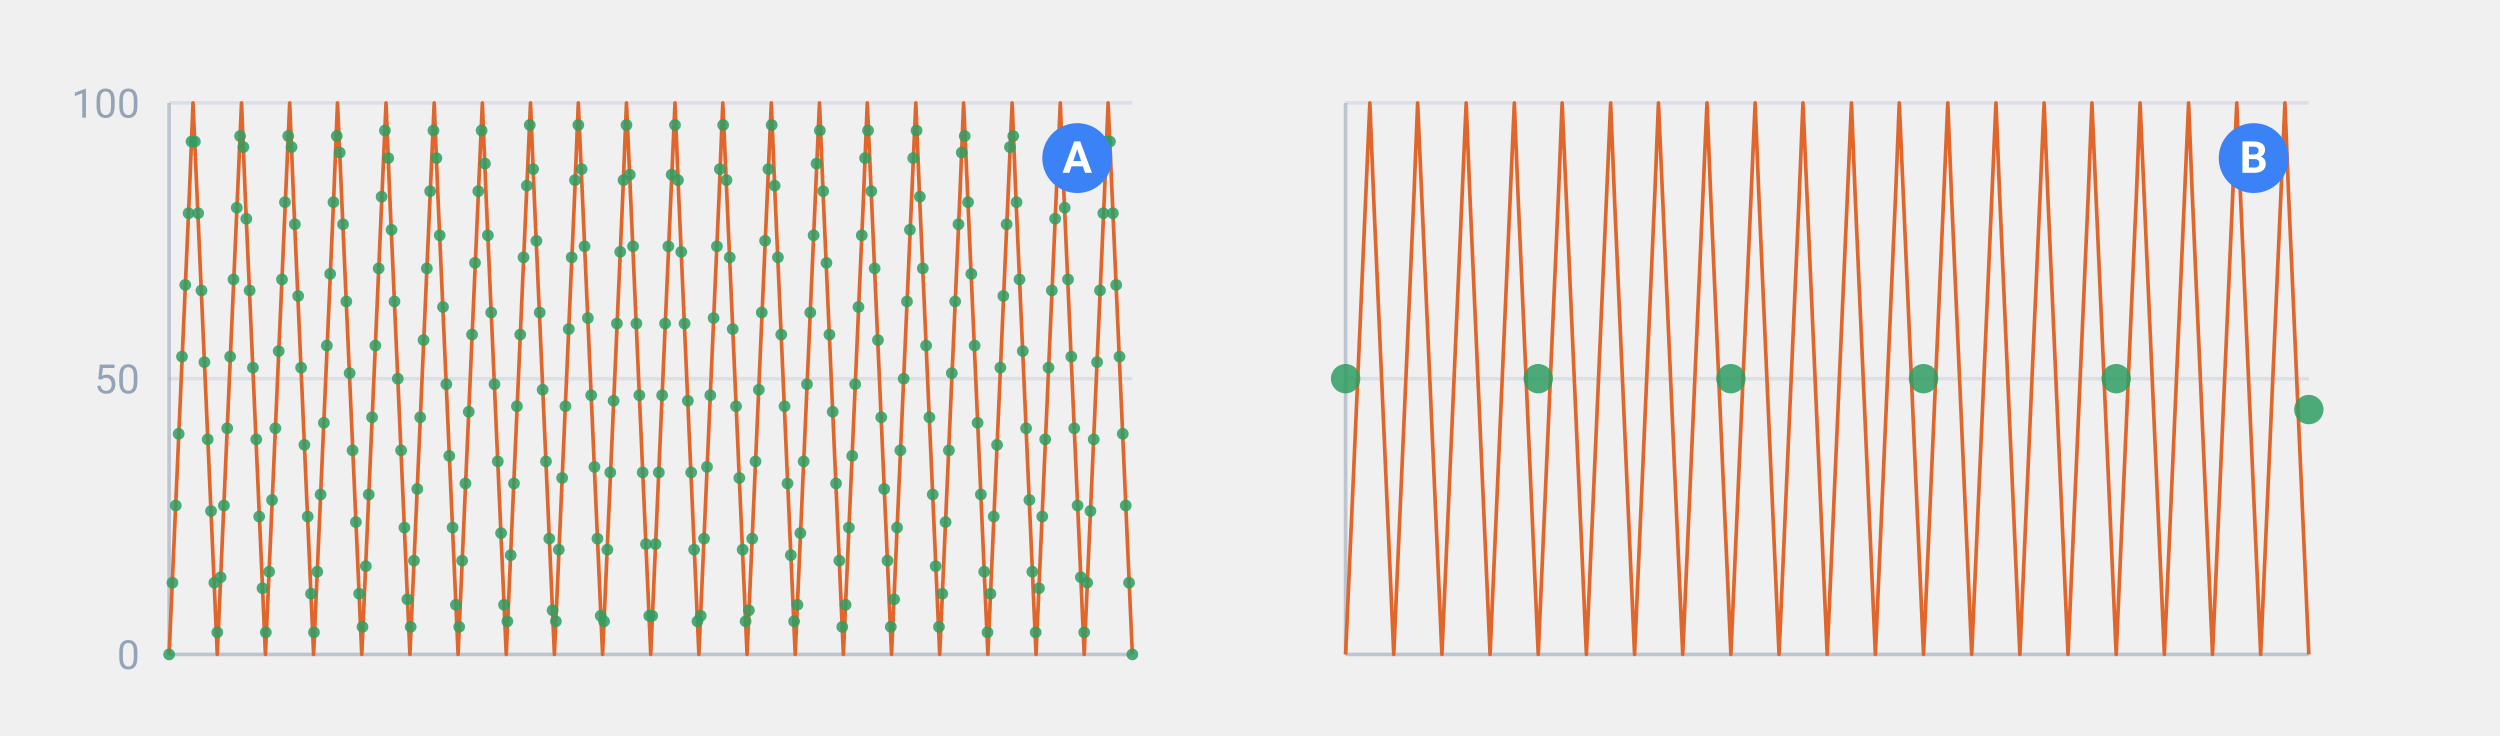
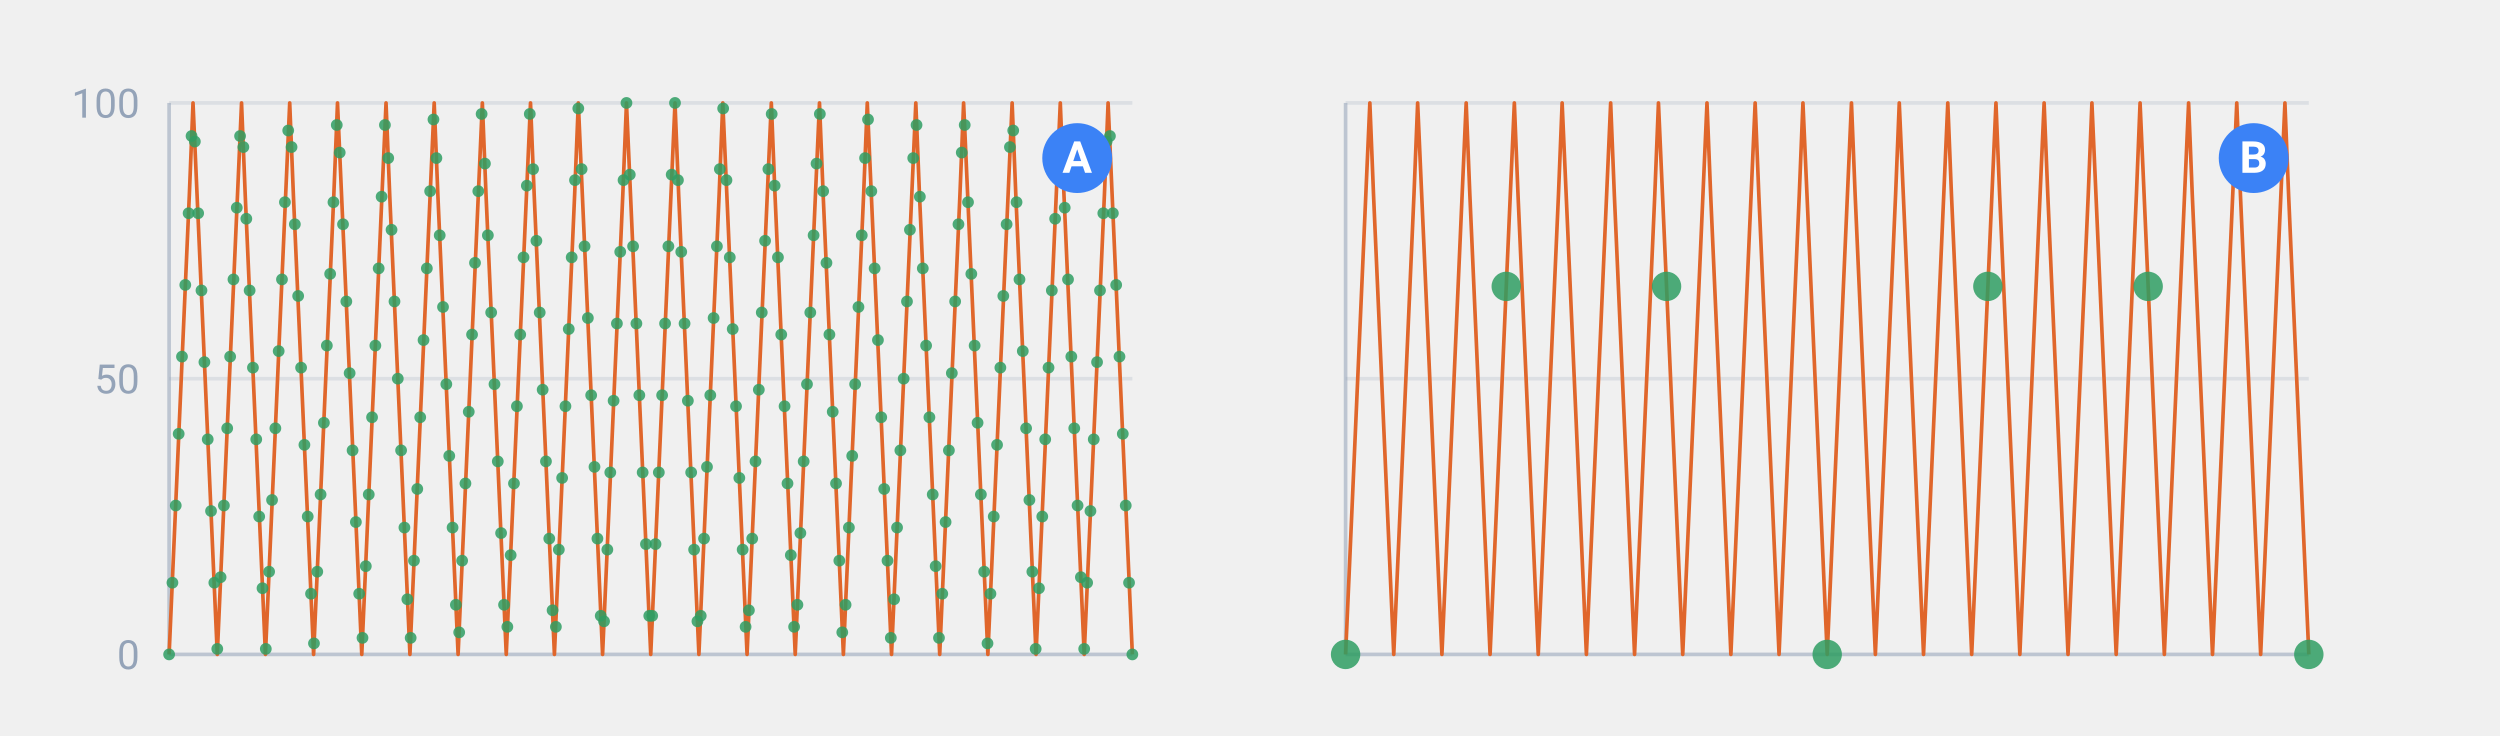
<svg xmlns="http://www.w3.org/2000/svg" viewBox="0 0 680 200" width="680" height="200" font-family="system-ui, -apple-system, Segoe UI, Roboto, sans-serif">
  <line x1="46" y1="178.0" x2="308" y2="178.0" stroke="#94a3b8" stroke-width="1" opacity="0.55" />
  <text x="38.0" y="182.0" text-anchor="end" font-size="11" font-weight="400" fill="#94a3b8">0</text>
  <line x1="46" y1="103.0" x2="308" y2="103.0" stroke="#94a3b8" stroke-width="1" opacity="0.22" />
  <text x="38.0" y="107.0" text-anchor="end" font-size="11" font-weight="400" fill="#94a3b8">50</text>
  <line x1="46" y1="28.0" x2="308" y2="28.0" stroke="#94a3b8" stroke-width="1" opacity="0.22" />
  <text x="38.0" y="32.0" text-anchor="end" font-size="11" font-weight="400" fill="#94a3b8">100</text>
  <line x1="46" y1="28" x2="46" y2="178" stroke="#94a3b8" stroke-width="1" opacity="0.55" />
  <polyline points="46.0,178.0 47.1,153.0 48.2,128.0 49.3,103.0 50.4,78.0 51.5,53.0 52.5,28.0 53.6,53.0 54.7,78.0 55.8,103.0 56.9,128.0 58.0,153.0 59.1,178.0 60.2,153.0 61.3,128.0 62.4,103.0 63.5,78.0 64.6,53.0 65.7,28.0 66.7,53.0 67.8,78.0 68.9,103.0 70.0,128.0 71.1,153.0 72.2,178.0 73.3,153.0 74.4,128.0 75.5,103.0 76.6,78.0 77.7,53.0 78.8,28.0 79.8,53.0 80.9,78.0 82.0,103.0 83.1,128.0 84.2,153.0 85.3,178.0 86.4,153.0 87.5,128.0 88.6,103.0 89.7,78.0 90.8,53.0 91.8,28.0 92.9,53.0 94.0,78.0 95.1,103.0 96.2,128.0 97.3,153.0 98.4,178.0 99.5,153.0 100.6,128.0 101.7,103.0 102.8,78.0 103.9,53.0 105.0,28.0 106.0,53.0 107.1,78.0 108.2,103.0 109.3,128.0 110.4,153.0 111.5,178.0 112.6,153.0 113.7,128.0 114.8,103.0 115.9,78.0 117.0,53.0 118.1,28.0 119.1,53.0 120.2,78.0 121.3,103.0 122.4,128.0 123.5,153.0 124.6,178.0 125.7,153.0 126.8,128.0 127.9,103.0 129.0,78.0 130.1,53.0 131.2,28.0 132.2,53.0 133.3,78.0 134.4,103.0 135.5,128.0 136.6,153.0 137.7,178.0 138.8,153.0 139.9,128.0 141.0,103.0 142.1,78.0 143.2,53.0 144.3,28.0 145.3,53.0 146.4,78.0 147.5,103.0 148.6,128.0 149.7,153.0 150.8,178.0 151.9,153.0 153.0,128.0 154.1,103.0 155.2,78.0 156.3,53.0 157.3,28.0 158.4,53.0 159.5,78.0 160.6,103.0 161.7,128.0 162.8,153.0 163.9,178.0 165.0,153.0 166.1,128.0 167.2,103.0 168.3,78.0 169.4,53.0 170.4,28.0 171.5,53.0 172.6,78.0 173.7,103.0 174.8,128.0 175.9,153.0 177.0,178.0 178.1,153.0 179.2,128.0 180.3,103.0 181.4,78.0 182.5,53.0 183.6,28.0 184.6,53.0 185.7,78.0 186.8,103.0 187.9,128.0 189.0,153.0 190.1,178.0 191.2,153.0 192.3,128.0 193.4,103.0 194.5,78.0 195.6,53.0 196.6,28.0 197.7,53.0 198.8,78.0 199.9,103.0 201.0,128.0 202.1,153.0 203.2,178.0 204.3,153.0 205.4,128.0 206.5,103.0 207.6,78.0 208.7,53.0 209.8,28.0 210.8,53.0 211.9,78.0 213.0,103.0 214.1,128.0 215.2,153.0 216.3,178.0 217.4,153.0 218.5,128.0 219.6,103.0 220.7,78.0 221.8,53.0 222.9,28.0 223.9,53.0 225.0,78.0 226.1,103.0 227.2,128.0 228.3,153.0 229.4,178.0 230.5,153.0 231.6,128.0 232.7,103.0 233.8,78.0 234.9,53.0 235.9,28.0 237.0,53.0 238.1,78.0 239.2,103.0 240.3,128.0 241.4,153.0 242.5,178.0 243.6,153.0 244.7,128.0 245.8,103.0 246.9,78.0 248.0,53.0 249.1,28.0 250.1,53.0 251.2,78.0 252.3,103.0 253.4,128.0 254.5,153.0 255.6,178.0 256.7,153.0 257.8,128.0 258.9,103.0 260.0,78.0 261.1,53.0 262.1,28.0 263.2,53.0 264.3,78.0 265.4,103.0 266.5,128.0 267.6,153.0 268.7,178.0 269.8,153.0 270.9,128.0 272.0,103.0 273.1,78.0 274.2,53.0 275.3,28.0 276.3,53.0 277.4,78.0 278.5,103.0 279.6,128.0 280.7,153.0 281.8,178.0 282.9,153.0 284.0,128.0 285.1,103.0 286.2,78.0 287.3,53.0 288.4,28.0 289.4,53.0 290.5,78.0 291.6,103.0 292.7,128.0 293.8,153.0 294.9,178.0 296.0,153.0 297.1,128.0 298.2,103.0 299.3,78.0 300.4,53.0 301.4,28.0 302.5,53.0 303.6,78.0 304.7,103.0 305.8,128.0 306.9,153.0 308.0,178.0" fill="none" stroke="#e0662b" stroke-width="1" stroke-linejoin="round" />
  <circle cx="46.0" cy="178.0" r="1.6" fill="#2f9e63" opacity="0.85" />
  <circle cx="46.9" cy="158.5" r="1.6" fill="#2f9e63" opacity="0.85" />
  <circle cx="47.8" cy="137.5" r="1.6" fill="#2f9e63" opacity="0.85" />
  <circle cx="48.6" cy="118.0" r="1.6" fill="#2f9e63" opacity="0.85" />
  <circle cx="49.5" cy="97.0" r="1.6" fill="#2f9e63" opacity="0.85" />
  <circle cx="50.4" cy="77.5" r="1.6" fill="#2f9e63" opacity="0.85" />
  <circle cx="51.3" cy="58.0" r="1.6" fill="#2f9e63" opacity="0.85" />
-   <circle cx="52.1" cy="38.5" r="1.6" fill="#2f9e63" opacity="0.85" />
+   <circle cx="52.1" cy="37.0" r="1.6" fill="#2f9e63" opacity="0.85" />
  <circle cx="53.0" cy="38.5" r="1.6" fill="#2f9e63" opacity="0.85" />
  <circle cx="53.9" cy="58.0" r="1.6" fill="#2f9e63" opacity="0.85" />
  <circle cx="54.8" cy="79.0" r="1.6" fill="#2f9e63" opacity="0.85" />
  <circle cx="55.6" cy="98.5" r="1.6" fill="#2f9e63" opacity="0.85" />
  <circle cx="56.5" cy="119.5" r="1.6" fill="#2f9e63" opacity="0.85" />
  <circle cx="57.4" cy="139.0" r="1.6" fill="#2f9e63" opacity="0.85" />
  <circle cx="58.3" cy="158.5" r="1.6" fill="#2f9e63" opacity="0.85" />
-   <circle cx="59.1" cy="172.0" r="1.6" fill="#2f9e63" opacity="0.85" />
+   <circle cx="59.1" cy="176.5" r="1.6" fill="#2f9e63" opacity="0.85" />
  <circle cx="60.0" cy="157.0" r="1.6" fill="#2f9e63" opacity="0.85" />
  <circle cx="60.9" cy="137.5" r="1.6" fill="#2f9e63" opacity="0.85" />
  <circle cx="61.8" cy="116.5" r="1.6" fill="#2f9e63" opacity="0.85" />
  <circle cx="62.6" cy="97.0" r="1.6" fill="#2f9e63" opacity="0.85" />
  <circle cx="63.5" cy="76.0" r="1.6" fill="#2f9e63" opacity="0.85" />
  <circle cx="64.4" cy="56.5" r="1.6" fill="#2f9e63" opacity="0.85" />
  <circle cx="65.3" cy="37.0" r="1.6" fill="#2f9e63" opacity="0.85" />
  <circle cx="66.2" cy="40.0" r="1.6" fill="#2f9e63" opacity="0.85" />
  <circle cx="67.0" cy="59.5" r="1.6" fill="#2f9e63" opacity="0.85" />
  <circle cx="67.9" cy="79.0" r="1.6" fill="#2f9e63" opacity="0.85" />
  <circle cx="68.8" cy="100.0" r="1.6" fill="#2f9e63" opacity="0.85" />
  <circle cx="69.7" cy="119.5" r="1.6" fill="#2f9e63" opacity="0.85" />
  <circle cx="70.5" cy="140.5" r="1.6" fill="#2f9e63" opacity="0.85" />
  <circle cx="71.4" cy="160.0" r="1.6" fill="#2f9e63" opacity="0.85" />
-   <circle cx="72.3" cy="172.0" r="1.6" fill="#2f9e63" opacity="0.85" />
+   <circle cx="72.3" cy="176.5" r="1.6" fill="#2f9e63" opacity="0.85" />
  <circle cx="73.2" cy="155.5" r="1.6" fill="#2f9e63" opacity="0.85" />
  <circle cx="74.0" cy="136.0" r="1.6" fill="#2f9e63" opacity="0.85" />
  <circle cx="74.9" cy="116.5" r="1.6" fill="#2f9e63" opacity="0.85" />
  <circle cx="75.8" cy="95.5" r="1.6" fill="#2f9e63" opacity="0.85" />
  <circle cx="76.7" cy="76.0" r="1.6" fill="#2f9e63" opacity="0.85" />
  <circle cx="77.5" cy="55.0" r="1.6" fill="#2f9e63" opacity="0.85" />
-   <circle cx="78.4" cy="37.0" r="1.6" fill="#2f9e63" opacity="0.85" />
+   <circle cx="78.4" cy="35.5" r="1.6" fill="#2f9e63" opacity="0.85" />
  <circle cx="79.3" cy="40.0" r="1.6" fill="#2f9e63" opacity="0.85" />
  <circle cx="80.2" cy="61.0" r="1.6" fill="#2f9e63" opacity="0.85" />
  <circle cx="81.1" cy="80.5" r="1.6" fill="#2f9e63" opacity="0.85" />
  <circle cx="81.9" cy="100.0" r="1.6" fill="#2f9e63" opacity="0.85" />
  <circle cx="82.8" cy="121.0" r="1.6" fill="#2f9e63" opacity="0.85" />
  <circle cx="83.7" cy="140.5" r="1.6" fill="#2f9e63" opacity="0.85" />
  <circle cx="84.6" cy="161.5" r="1.6" fill="#2f9e63" opacity="0.85" />
-   <circle cx="85.4" cy="172.0" r="1.6" fill="#2f9e63" opacity="0.85" />
+   <circle cx="85.4" cy="175.0" r="1.6" fill="#2f9e63" opacity="0.85" />
  <circle cx="86.3" cy="155.5" r="1.6" fill="#2f9e63" opacity="0.85" />
  <circle cx="87.2" cy="134.5" r="1.6" fill="#2f9e63" opacity="0.85" />
  <circle cx="88.1" cy="115.0" r="1.6" fill="#2f9e63" opacity="0.85" />
  <circle cx="88.9" cy="94.0" r="1.6" fill="#2f9e63" opacity="0.85" />
  <circle cx="89.8" cy="74.5" r="1.6" fill="#2f9e63" opacity="0.85" />
  <circle cx="90.7" cy="55.0" r="1.6" fill="#2f9e63" opacity="0.85" />
-   <circle cx="91.6" cy="37.0" r="1.6" fill="#2f9e63" opacity="0.85" />
+   <circle cx="91.6" cy="34.0" r="1.6" fill="#2f9e63" opacity="0.85" />
  <circle cx="92.4" cy="41.5" r="1.6" fill="#2f9e63" opacity="0.85" />
  <circle cx="93.3" cy="61.0" r="1.6" fill="#2f9e63" opacity="0.85" />
  <circle cx="94.2" cy="82.0" r="1.6" fill="#2f9e63" opacity="0.85" />
  <circle cx="95.1" cy="101.5" r="1.6" fill="#2f9e63" opacity="0.85" />
  <circle cx="95.9" cy="122.5" r="1.6" fill="#2f9e63" opacity="0.85" />
  <circle cx="96.8" cy="142.0" r="1.6" fill="#2f9e63" opacity="0.85" />
  <circle cx="97.7" cy="161.5" r="1.6" fill="#2f9e63" opacity="0.85" />
-   <circle cx="98.6" cy="170.5" r="1.6" fill="#2f9e63" opacity="0.85" />
+   <circle cx="98.6" cy="173.5" r="1.6" fill="#2f9e63" opacity="0.85" />
  <circle cx="99.5" cy="154.0" r="1.6" fill="#2f9e63" opacity="0.85" />
  <circle cx="100.3" cy="134.5" r="1.6" fill="#2f9e63" opacity="0.85" />
  <circle cx="101.2" cy="113.5" r="1.6" fill="#2f9e63" opacity="0.85" />
  <circle cx="102.1" cy="94.0" r="1.6" fill="#2f9e63" opacity="0.85" />
  <circle cx="103.0" cy="73.0" r="1.6" fill="#2f9e63" opacity="0.85" />
  <circle cx="103.8" cy="53.5" r="1.6" fill="#2f9e63" opacity="0.85" />
-   <circle cx="104.7" cy="35.5" r="1.6" fill="#2f9e63" opacity="0.85" />
+   <circle cx="104.7" cy="34.0" r="1.6" fill="#2f9e63" opacity="0.85" />
  <circle cx="105.6" cy="43.0" r="1.6" fill="#2f9e63" opacity="0.85" />
  <circle cx="106.5" cy="62.5" r="1.6" fill="#2f9e63" opacity="0.85" />
  <circle cx="107.3" cy="82.0" r="1.6" fill="#2f9e63" opacity="0.85" />
  <circle cx="108.2" cy="103.0" r="1.6" fill="#2f9e63" opacity="0.85" />
  <circle cx="109.1" cy="122.5" r="1.6" fill="#2f9e63" opacity="0.85" />
  <circle cx="110.0" cy="143.5" r="1.6" fill="#2f9e63" opacity="0.85" />
  <circle cx="110.8" cy="163.0" r="1.6" fill="#2f9e63" opacity="0.85" />
-   <circle cx="111.7" cy="170.5" r="1.6" fill="#2f9e63" opacity="0.85" />
+   <circle cx="111.7" cy="173.5" r="1.6" fill="#2f9e63" opacity="0.85" />
  <circle cx="112.6" cy="152.5" r="1.6" fill="#2f9e63" opacity="0.85" />
  <circle cx="113.5" cy="133.0" r="1.6" fill="#2f9e63" opacity="0.85" />
  <circle cx="114.3" cy="113.5" r="1.6" fill="#2f9e63" opacity="0.85" />
  <circle cx="115.2" cy="92.5" r="1.6" fill="#2f9e63" opacity="0.85" />
  <circle cx="116.1" cy="73.0" r="1.6" fill="#2f9e63" opacity="0.85" />
  <circle cx="117.0" cy="52.0" r="1.6" fill="#2f9e63" opacity="0.85" />
-   <circle cx="117.9" cy="35.5" r="1.6" fill="#2f9e63" opacity="0.85" />
+   <circle cx="117.9" cy="32.5" r="1.6" fill="#2f9e63" opacity="0.85" />
  <circle cx="118.7" cy="43.0" r="1.6" fill="#2f9e63" opacity="0.85" />
  <circle cx="119.6" cy="64.0" r="1.6" fill="#2f9e63" opacity="0.85" />
  <circle cx="120.5" cy="83.5" r="1.6" fill="#2f9e63" opacity="0.85" />
  <circle cx="121.4" cy="104.5" r="1.6" fill="#2f9e63" opacity="0.85" />
  <circle cx="122.2" cy="124.0" r="1.6" fill="#2f9e63" opacity="0.85" />
  <circle cx="123.1" cy="143.5" r="1.6" fill="#2f9e63" opacity="0.85" />
  <circle cx="124.0" cy="164.5" r="1.6" fill="#2f9e63" opacity="0.85" />
-   <circle cx="124.9" cy="170.5" r="1.6" fill="#2f9e63" opacity="0.85" />
+   <circle cx="124.9" cy="172.0" r="1.6" fill="#2f9e63" opacity="0.85" />
  <circle cx="125.7" cy="152.5" r="1.6" fill="#2f9e63" opacity="0.85" />
  <circle cx="126.6" cy="131.5" r="1.6" fill="#2f9e63" opacity="0.85" />
  <circle cx="127.5" cy="112.0" r="1.6" fill="#2f9e63" opacity="0.85" />
  <circle cx="128.4" cy="91.0" r="1.6" fill="#2f9e63" opacity="0.85" />
  <circle cx="129.2" cy="71.5" r="1.6" fill="#2f9e63" opacity="0.85" />
  <circle cx="130.1" cy="52.0" r="1.6" fill="#2f9e63" opacity="0.85" />
-   <circle cx="131.0" cy="35.5" r="1.6" fill="#2f9e63" opacity="0.85" />
+   <circle cx="131.0" cy="31.0" r="1.6" fill="#2f9e63" opacity="0.85" />
  <circle cx="131.9" cy="44.5" r="1.6" fill="#2f9e63" opacity="0.85" />
  <circle cx="132.7" cy="64.0" r="1.6" fill="#2f9e63" opacity="0.85" />
  <circle cx="133.6" cy="85.0" r="1.6" fill="#2f9e63" opacity="0.85" />
  <circle cx="134.5" cy="104.5" r="1.6" fill="#2f9e63" opacity="0.85" />
  <circle cx="135.4" cy="125.5" r="1.6" fill="#2f9e63" opacity="0.85" />
  <circle cx="136.3" cy="145.0" r="1.6" fill="#2f9e63" opacity="0.85" />
  <circle cx="137.1" cy="164.5" r="1.6" fill="#2f9e63" opacity="0.85" />
-   <circle cx="138.0" cy="169.0" r="1.6" fill="#2f9e63" opacity="0.85" />
+   <circle cx="138.0" cy="170.5" r="1.6" fill="#2f9e63" opacity="0.85" />
  <circle cx="138.9" cy="151.0" r="1.6" fill="#2f9e63" opacity="0.85" />
  <circle cx="139.8" cy="131.5" r="1.6" fill="#2f9e63" opacity="0.85" />
  <circle cx="140.6" cy="110.5" r="1.6" fill="#2f9e63" opacity="0.85" />
  <circle cx="141.5" cy="91.0" r="1.6" fill="#2f9e63" opacity="0.85" />
  <circle cx="142.4" cy="70.0" r="1.6" fill="#2f9e63" opacity="0.85" />
  <circle cx="143.3" cy="50.5" r="1.6" fill="#2f9e63" opacity="0.85" />
-   <circle cx="144.1" cy="34.0" r="1.6" fill="#2f9e63" opacity="0.85" />
+   <circle cx="144.1" cy="31.0" r="1.6" fill="#2f9e63" opacity="0.85" />
  <circle cx="145.0" cy="46.0" r="1.6" fill="#2f9e63" opacity="0.85" />
  <circle cx="145.9" cy="65.5" r="1.6" fill="#2f9e63" opacity="0.85" />
  <circle cx="146.8" cy="85.0" r="1.6" fill="#2f9e63" opacity="0.85" />
  <circle cx="147.6" cy="106.0" r="1.6" fill="#2f9e63" opacity="0.85" />
  <circle cx="148.5" cy="125.5" r="1.6" fill="#2f9e63" opacity="0.85" />
  <circle cx="149.4" cy="146.5" r="1.6" fill="#2f9e63" opacity="0.85" />
  <circle cx="150.3" cy="166.0" r="1.6" fill="#2f9e63" opacity="0.85" />
-   <circle cx="151.2" cy="169.0" r="1.6" fill="#2f9e63" opacity="0.85" />
+   <circle cx="151.2" cy="170.5" r="1.6" fill="#2f9e63" opacity="0.85" />
  <circle cx="152.0" cy="149.5" r="1.6" fill="#2f9e63" opacity="0.85" />
  <circle cx="152.9" cy="130.0" r="1.6" fill="#2f9e63" opacity="0.85" />
  <circle cx="153.8" cy="110.5" r="1.6" fill="#2f9e63" opacity="0.85" />
  <circle cx="154.7" cy="89.5" r="1.6" fill="#2f9e63" opacity="0.85" />
  <circle cx="155.5" cy="70.0" r="1.6" fill="#2f9e63" opacity="0.85" />
  <circle cx="156.4" cy="49.0" r="1.6" fill="#2f9e63" opacity="0.85" />
-   <circle cx="157.3" cy="34.0" r="1.6" fill="#2f9e63" opacity="0.85" />
+   <circle cx="157.3" cy="29.5" r="1.6" fill="#2f9e63" opacity="0.85" />
  <circle cx="158.2" cy="46.0" r="1.6" fill="#2f9e63" opacity="0.85" />
  <circle cx="159.0" cy="67.0" r="1.6" fill="#2f9e63" opacity="0.85" />
  <circle cx="159.9" cy="86.5" r="1.6" fill="#2f9e63" opacity="0.85" />
  <circle cx="160.8" cy="107.5" r="1.6" fill="#2f9e63" opacity="0.85" />
  <circle cx="161.7" cy="127.0" r="1.6" fill="#2f9e63" opacity="0.85" />
  <circle cx="162.5" cy="146.5" r="1.6" fill="#2f9e63" opacity="0.85" />
  <circle cx="163.4" cy="167.5" r="1.6" fill="#2f9e63" opacity="0.85" />
  <circle cx="164.3" cy="169.0" r="1.6" fill="#2f9e63" opacity="0.85" />
  <circle cx="165.2" cy="149.5" r="1.6" fill="#2f9e63" opacity="0.85" />
  <circle cx="166.0" cy="128.5" r="1.6" fill="#2f9e63" opacity="0.85" />
  <circle cx="166.9" cy="109.0" r="1.6" fill="#2f9e63" opacity="0.85" />
  <circle cx="167.8" cy="88.0" r="1.6" fill="#2f9e63" opacity="0.85" />
  <circle cx="168.7" cy="68.5" r="1.6" fill="#2f9e63" opacity="0.85" />
  <circle cx="169.6" cy="49.0" r="1.6" fill="#2f9e63" opacity="0.85" />
-   <circle cx="170.4" cy="34.0" r="1.6" fill="#2f9e63" opacity="0.85" />
+   <circle cx="170.4" cy="28.0" r="1.6" fill="#2f9e63" opacity="0.85" />
  <circle cx="171.3" cy="47.5" r="1.6" fill="#2f9e63" opacity="0.85" />
  <circle cx="172.2" cy="67.0" r="1.6" fill="#2f9e63" opacity="0.85" />
  <circle cx="173.1" cy="88.0" r="1.6" fill="#2f9e63" opacity="0.85" />
  <circle cx="173.9" cy="107.5" r="1.6" fill="#2f9e63" opacity="0.85" />
  <circle cx="174.8" cy="128.5" r="1.6" fill="#2f9e63" opacity="0.85" />
  <circle cx="175.7" cy="148.0" r="1.6" fill="#2f9e63" opacity="0.85" />
  <circle cx="176.6" cy="167.5" r="1.6" fill="#2f9e63" opacity="0.85" />
  <circle cx="177.4" cy="167.5" r="1.6" fill="#2f9e63" opacity="0.85" />
  <circle cx="178.3" cy="148.0" r="1.6" fill="#2f9e63" opacity="0.85" />
  <circle cx="179.2" cy="128.5" r="1.6" fill="#2f9e63" opacity="0.85" />
  <circle cx="180.1" cy="107.5" r="1.6" fill="#2f9e63" opacity="0.85" />
  <circle cx="180.9" cy="88.0" r="1.6" fill="#2f9e63" opacity="0.85" />
  <circle cx="181.8" cy="67.0" r="1.6" fill="#2f9e63" opacity="0.85" />
  <circle cx="182.7" cy="47.5" r="1.6" fill="#2f9e63" opacity="0.85" />
-   <circle cx="183.6" cy="34.0" r="1.6" fill="#2f9e63" opacity="0.85" />
+   <circle cx="183.6" cy="28.0" r="1.6" fill="#2f9e63" opacity="0.85" />
  <circle cx="184.4" cy="49.0" r="1.6" fill="#2f9e63" opacity="0.85" />
  <circle cx="185.3" cy="68.5" r="1.6" fill="#2f9e63" opacity="0.85" />
  <circle cx="186.2" cy="88.0" r="1.6" fill="#2f9e63" opacity="0.85" />
  <circle cx="187.1" cy="109.0" r="1.6" fill="#2f9e63" opacity="0.85" />
  <circle cx="188.0" cy="128.5" r="1.6" fill="#2f9e63" opacity="0.85" />
  <circle cx="188.8" cy="149.5" r="1.6" fill="#2f9e63" opacity="0.85" />
  <circle cx="189.7" cy="169.0" r="1.6" fill="#2f9e63" opacity="0.85" />
  <circle cx="190.6" cy="167.5" r="1.6" fill="#2f9e63" opacity="0.85" />
  <circle cx="191.5" cy="146.5" r="1.6" fill="#2f9e63" opacity="0.85" />
  <circle cx="192.3" cy="127.0" r="1.6" fill="#2f9e63" opacity="0.85" />
  <circle cx="193.2" cy="107.5" r="1.6" fill="#2f9e63" opacity="0.85" />
  <circle cx="194.1" cy="86.5" r="1.6" fill="#2f9e63" opacity="0.85" />
  <circle cx="195.0" cy="67.0" r="1.6" fill="#2f9e63" opacity="0.85" />
  <circle cx="195.8" cy="46.0" r="1.6" fill="#2f9e63" opacity="0.85" />
-   <circle cx="196.7" cy="34.0" r="1.6" fill="#2f9e63" opacity="0.85" />
+   <circle cx="196.7" cy="29.5" r="1.6" fill="#2f9e63" opacity="0.85" />
  <circle cx="197.6" cy="49.0" r="1.6" fill="#2f9e63" opacity="0.85" />
  <circle cx="198.5" cy="70.0" r="1.6" fill="#2f9e63" opacity="0.85" />
  <circle cx="199.3" cy="89.5" r="1.6" fill="#2f9e63" opacity="0.85" />
  <circle cx="200.2" cy="110.5" r="1.6" fill="#2f9e63" opacity="0.85" />
  <circle cx="201.1" cy="130.0" r="1.6" fill="#2f9e63" opacity="0.85" />
  <circle cx="202.0" cy="149.5" r="1.6" fill="#2f9e63" opacity="0.85" />
-   <circle cx="202.8" cy="169.0" r="1.6" fill="#2f9e63" opacity="0.85" />
+   <circle cx="202.8" cy="170.5" r="1.6" fill="#2f9e63" opacity="0.85" />
  <circle cx="203.7" cy="166.0" r="1.6" fill="#2f9e63" opacity="0.85" />
  <circle cx="204.6" cy="146.5" r="1.6" fill="#2f9e63" opacity="0.85" />
  <circle cx="205.5" cy="125.5" r="1.6" fill="#2f9e63" opacity="0.85" />
  <circle cx="206.4" cy="106.0" r="1.6" fill="#2f9e63" opacity="0.85" />
  <circle cx="207.2" cy="85.0" r="1.6" fill="#2f9e63" opacity="0.85" />
  <circle cx="208.1" cy="65.5" r="1.6" fill="#2f9e63" opacity="0.85" />
  <circle cx="209.0" cy="46.0" r="1.6" fill="#2f9e63" opacity="0.85" />
-   <circle cx="209.9" cy="34.0" r="1.6" fill="#2f9e63" opacity="0.85" />
+   <circle cx="209.9" cy="31.0" r="1.6" fill="#2f9e63" opacity="0.85" />
  <circle cx="210.7" cy="50.5" r="1.6" fill="#2f9e63" opacity="0.85" />
  <circle cx="211.6" cy="70.0" r="1.6" fill="#2f9e63" opacity="0.85" />
  <circle cx="212.5" cy="91.0" r="1.6" fill="#2f9e63" opacity="0.85" />
  <circle cx="213.4" cy="110.5" r="1.6" fill="#2f9e63" opacity="0.85" />
  <circle cx="214.2" cy="131.5" r="1.6" fill="#2f9e63" opacity="0.85" />
  <circle cx="215.1" cy="151.0" r="1.6" fill="#2f9e63" opacity="0.85" />
-   <circle cx="216.0" cy="169.0" r="1.6" fill="#2f9e63" opacity="0.85" />
+   <circle cx="216.0" cy="170.5" r="1.6" fill="#2f9e63" opacity="0.85" />
  <circle cx="216.9" cy="164.5" r="1.6" fill="#2f9e63" opacity="0.85" />
  <circle cx="217.7" cy="145.0" r="1.6" fill="#2f9e63" opacity="0.85" />
  <circle cx="218.6" cy="125.5" r="1.6" fill="#2f9e63" opacity="0.85" />
  <circle cx="219.5" cy="104.5" r="1.6" fill="#2f9e63" opacity="0.85" />
  <circle cx="220.4" cy="85.0" r="1.6" fill="#2f9e63" opacity="0.85" />
  <circle cx="221.3" cy="64.0" r="1.6" fill="#2f9e63" opacity="0.85" />
  <circle cx="222.1" cy="44.5" r="1.6" fill="#2f9e63" opacity="0.85" />
-   <circle cx="223.0" cy="35.5" r="1.6" fill="#2f9e63" opacity="0.85" />
+   <circle cx="223.0" cy="31.0" r="1.6" fill="#2f9e63" opacity="0.85" />
  <circle cx="223.9" cy="52.0" r="1.6" fill="#2f9e63" opacity="0.85" />
  <circle cx="224.8" cy="71.5" r="1.6" fill="#2f9e63" opacity="0.85" />
  <circle cx="225.6" cy="91.0" r="1.6" fill="#2f9e63" opacity="0.85" />
  <circle cx="226.5" cy="112.0" r="1.6" fill="#2f9e63" opacity="0.85" />
  <circle cx="227.4" cy="131.5" r="1.6" fill="#2f9e63" opacity="0.85" />
  <circle cx="228.3" cy="152.5" r="1.6" fill="#2f9e63" opacity="0.85" />
-   <circle cx="229.1" cy="170.5" r="1.6" fill="#2f9e63" opacity="0.85" />
+   <circle cx="229.1" cy="172.0" r="1.6" fill="#2f9e63" opacity="0.85" />
  <circle cx="230.0" cy="164.5" r="1.6" fill="#2f9e63" opacity="0.85" />
  <circle cx="230.9" cy="143.5" r="1.6" fill="#2f9e63" opacity="0.85" />
  <circle cx="231.8" cy="124.0" r="1.6" fill="#2f9e63" opacity="0.85" />
  <circle cx="232.6" cy="104.5" r="1.6" fill="#2f9e63" opacity="0.85" />
  <circle cx="233.5" cy="83.5" r="1.6" fill="#2f9e63" opacity="0.85" />
  <circle cx="234.4" cy="64.0" r="1.6" fill="#2f9e63" opacity="0.85" />
  <circle cx="235.3" cy="43.0" r="1.6" fill="#2f9e63" opacity="0.85" />
-   <circle cx="236.1" cy="35.5" r="1.6" fill="#2f9e63" opacity="0.85" />
+   <circle cx="236.1" cy="32.5" r="1.6" fill="#2f9e63" opacity="0.85" />
  <circle cx="237.0" cy="52.0" r="1.6" fill="#2f9e63" opacity="0.85" />
  <circle cx="237.9" cy="73.0" r="1.6" fill="#2f9e63" opacity="0.85" />
  <circle cx="238.8" cy="92.5" r="1.6" fill="#2f9e63" opacity="0.85" />
  <circle cx="239.7" cy="113.5" r="1.6" fill="#2f9e63" opacity="0.85" />
  <circle cx="240.5" cy="133.0" r="1.6" fill="#2f9e63" opacity="0.85" />
  <circle cx="241.4" cy="152.5" r="1.6" fill="#2f9e63" opacity="0.85" />
-   <circle cx="242.3" cy="170.5" r="1.6" fill="#2f9e63" opacity="0.85" />
+   <circle cx="242.3" cy="173.5" r="1.6" fill="#2f9e63" opacity="0.85" />
  <circle cx="243.2" cy="163.0" r="1.6" fill="#2f9e63" opacity="0.85" />
  <circle cx="244.0" cy="143.5" r="1.6" fill="#2f9e63" opacity="0.85" />
  <circle cx="244.9" cy="122.5" r="1.6" fill="#2f9e63" opacity="0.85" />
  <circle cx="245.8" cy="103.0" r="1.6" fill="#2f9e63" opacity="0.85" />
  <circle cx="246.7" cy="82.0" r="1.6" fill="#2f9e63" opacity="0.85" />
  <circle cx="247.5" cy="62.5" r="1.6" fill="#2f9e63" opacity="0.85" />
  <circle cx="248.4" cy="43.0" r="1.6" fill="#2f9e63" opacity="0.85" />
-   <circle cx="249.3" cy="35.5" r="1.6" fill="#2f9e63" opacity="0.85" />
+   <circle cx="249.3" cy="34.0" r="1.6" fill="#2f9e63" opacity="0.85" />
  <circle cx="250.2" cy="53.5" r="1.6" fill="#2f9e63" opacity="0.85" />
  <circle cx="251.0" cy="73.0" r="1.6" fill="#2f9e63" opacity="0.85" />
  <circle cx="251.9" cy="94.0" r="1.6" fill="#2f9e63" opacity="0.85" />
  <circle cx="252.8" cy="113.5" r="1.6" fill="#2f9e63" opacity="0.85" />
  <circle cx="253.7" cy="134.5" r="1.6" fill="#2f9e63" opacity="0.85" />
  <circle cx="254.5" cy="154.0" r="1.6" fill="#2f9e63" opacity="0.85" />
-   <circle cx="255.4" cy="170.5" r="1.6" fill="#2f9e63" opacity="0.85" />
+   <circle cx="255.4" cy="173.5" r="1.6" fill="#2f9e63" opacity="0.85" />
  <circle cx="256.3" cy="161.5" r="1.6" fill="#2f9e63" opacity="0.85" />
  <circle cx="257.2" cy="142.0" r="1.6" fill="#2f9e63" opacity="0.85" />
  <circle cx="258.1" cy="122.5" r="1.6" fill="#2f9e63" opacity="0.85" />
  <circle cx="258.9" cy="101.5" r="1.6" fill="#2f9e63" opacity="0.85" />
  <circle cx="259.8" cy="82.0" r="1.6" fill="#2f9e63" opacity="0.85" />
  <circle cx="260.7" cy="61.0" r="1.6" fill="#2f9e63" opacity="0.85" />
  <circle cx="261.6" cy="41.5" r="1.6" fill="#2f9e63" opacity="0.85" />
-   <circle cx="262.4" cy="37.0" r="1.6" fill="#2f9e63" opacity="0.85" />
+   <circle cx="262.4" cy="34.0" r="1.6" fill="#2f9e63" opacity="0.85" />
  <circle cx="263.3" cy="55.0" r="1.6" fill="#2f9e63" opacity="0.85" />
  <circle cx="264.2" cy="74.5" r="1.6" fill="#2f9e63" opacity="0.85" />
  <circle cx="265.1" cy="94.0" r="1.6" fill="#2f9e63" opacity="0.85" />
  <circle cx="265.9" cy="115.0" r="1.6" fill="#2f9e63" opacity="0.85" />
  <circle cx="266.8" cy="134.5" r="1.6" fill="#2f9e63" opacity="0.85" />
  <circle cx="267.7" cy="155.5" r="1.6" fill="#2f9e63" opacity="0.85" />
-   <circle cx="268.6" cy="172.0" r="1.6" fill="#2f9e63" opacity="0.85" />
+   <circle cx="268.6" cy="175.0" r="1.6" fill="#2f9e63" opacity="0.85" />
  <circle cx="269.4" cy="161.5" r="1.6" fill="#2f9e63" opacity="0.85" />
  <circle cx="270.3" cy="140.5" r="1.6" fill="#2f9e63" opacity="0.85" />
  <circle cx="271.2" cy="121.0" r="1.6" fill="#2f9e63" opacity="0.85" />
  <circle cx="272.1" cy="100.0" r="1.6" fill="#2f9e63" opacity="0.85" />
  <circle cx="272.9" cy="80.5" r="1.6" fill="#2f9e63" opacity="0.85" />
  <circle cx="273.8" cy="61.0" r="1.6" fill="#2f9e63" opacity="0.85" />
  <circle cx="274.7" cy="40.0" r="1.6" fill="#2f9e63" opacity="0.85" />
-   <circle cx="275.6" cy="37.0" r="1.6" fill="#2f9e63" opacity="0.85" />
+   <circle cx="275.6" cy="35.5" r="1.6" fill="#2f9e63" opacity="0.85" />
  <circle cx="276.5" cy="55.0" r="1.6" fill="#2f9e63" opacity="0.85" />
  <circle cx="277.3" cy="76.0" r="1.6" fill="#2f9e63" opacity="0.85" />
  <circle cx="278.2" cy="95.5" r="1.6" fill="#2f9e63" opacity="0.85" />
  <circle cx="279.1" cy="116.5" r="1.6" fill="#2f9e63" opacity="0.85" />
  <circle cx="280.0" cy="136.0" r="1.6" fill="#2f9e63" opacity="0.85" />
  <circle cx="280.8" cy="155.5" r="1.6" fill="#2f9e63" opacity="0.85" />
-   <circle cx="281.7" cy="172.0" r="1.6" fill="#2f9e63" opacity="0.85" />
+   <circle cx="281.7" cy="176.5" r="1.6" fill="#2f9e63" opacity="0.85" />
  <circle cx="282.6" cy="160.0" r="1.6" fill="#2f9e63" opacity="0.85" />
  <circle cx="283.5" cy="140.5" r="1.6" fill="#2f9e63" opacity="0.85" />
  <circle cx="284.3" cy="119.5" r="1.6" fill="#2f9e63" opacity="0.85" />
  <circle cx="285.2" cy="100.0" r="1.6" fill="#2f9e63" opacity="0.85" />
  <circle cx="286.1" cy="79.0" r="1.6" fill="#2f9e63" opacity="0.85" />
  <circle cx="287.0" cy="59.5" r="1.6" fill="#2f9e63" opacity="0.85" />
  <circle cx="287.8" cy="40.0" r="1.6" fill="#2f9e63" opacity="0.85" />
  <circle cx="288.7" cy="37.0" r="1.6" fill="#2f9e63" opacity="0.85" />
  <circle cx="289.6" cy="56.5" r="1.6" fill="#2f9e63" opacity="0.85" />
  <circle cx="290.5" cy="76.0" r="1.6" fill="#2f9e63" opacity="0.85" />
  <circle cx="291.4" cy="97.0" r="1.6" fill="#2f9e63" opacity="0.85" />
  <circle cx="292.2" cy="116.5" r="1.6" fill="#2f9e63" opacity="0.85" />
  <circle cx="293.1" cy="137.5" r="1.6" fill="#2f9e63" opacity="0.85" />
  <circle cx="294.0" cy="157.0" r="1.6" fill="#2f9e63" opacity="0.85" />
-   <circle cx="294.9" cy="172.0" r="1.6" fill="#2f9e63" opacity="0.85" />
+   <circle cx="294.9" cy="176.5" r="1.6" fill="#2f9e63" opacity="0.85" />
  <circle cx="295.7" cy="158.5" r="1.6" fill="#2f9e63" opacity="0.85" />
  <circle cx="296.6" cy="139.0" r="1.6" fill="#2f9e63" opacity="0.85" />
  <circle cx="297.5" cy="119.5" r="1.6" fill="#2f9e63" opacity="0.85" />
  <circle cx="298.4" cy="98.5" r="1.6" fill="#2f9e63" opacity="0.85" />
  <circle cx="299.2" cy="79.0" r="1.6" fill="#2f9e63" opacity="0.85" />
  <circle cx="300.1" cy="58.0" r="1.6" fill="#2f9e63" opacity="0.85" />
  <circle cx="301.0" cy="38.5" r="1.6" fill="#2f9e63" opacity="0.85" />
-   <circle cx="301.9" cy="38.5" r="1.6" fill="#2f9e63" opacity="0.85" />
+   <circle cx="301.9" cy="37.0" r="1.6" fill="#2f9e63" opacity="0.85" />
  <circle cx="302.7" cy="58.0" r="1.6" fill="#2f9e63" opacity="0.85" />
  <circle cx="303.6" cy="77.5" r="1.6" fill="#2f9e63" opacity="0.85" />
  <circle cx="304.5" cy="97.0" r="1.6" fill="#2f9e63" opacity="0.85" />
  <circle cx="305.4" cy="118.0" r="1.6" fill="#2f9e63" opacity="0.85" />
  <circle cx="306.2" cy="137.5" r="1.6" fill="#2f9e63" opacity="0.85" />
  <circle cx="307.1" cy="158.5" r="1.6" fill="#2f9e63" opacity="0.85" />
  <circle cx="308.0" cy="178.0" r="1.6" fill="#2f9e63" opacity="0.85" />
  <circle cx="293.0" cy="43.0" r="9.5" fill="#3b82f6" />
  <text x="293.0" y="47.0" text-anchor="middle" font-size="12" font-weight="700" fill="#ffffff">A</text>
  <line x1="366" y1="178.0" x2="628" y2="178.0" stroke="#94a3b8" stroke-width="1" opacity="0.55" />
  <line x1="366" y1="103.0" x2="628" y2="103.0" stroke="#94a3b8" stroke-width="1" opacity="0.22" />
  <line x1="366" y1="28.0" x2="628" y2="28.0" stroke="#94a3b8" stroke-width="1" opacity="0.22" />
  <line x1="366" y1="28" x2="366" y2="178" stroke="#94a3b8" stroke-width="1" opacity="0.55" />
  <polyline points="366.0,178.0 367.1,153.0 368.2,128.0 369.3,103.0 370.4,78.0 371.5,53.0 372.6,28.0 373.6,53.0 374.7,78.0 375.8,103.0 376.9,128.0 378.0,153.0 379.1,178.0 380.2,153.0 381.3,128.0 382.4,103.0 383.5,78.0 384.6,53.0 385.6,28.0 386.7,53.0 387.8,78.0 388.9,103.0 390.0,128.0 391.1,153.0 392.2,178.0 393.3,153.0 394.4,128.0 395.5,103.0 396.6,78.0 397.7,53.0 398.8,28.0 399.8,53.0 400.9,78.0 402.0,103.0 403.1,128.0 404.2,153.0 405.3,178.0 406.4,153.0 407.5,128.0 408.6,103.0 409.7,78.0 410.8,53.0 411.9,28.0 412.9,53.0 414.0,78.0 415.1,103.0 416.2,128.0 417.3,153.0 418.4,178.0 419.5,153.0 420.6,128.0 421.7,103.0 422.8,78.0 423.9,53.0 424.9,28.0 426.0,53.0 427.1,78.0 428.2,103.0 429.3,128.0 430.4,153.0 431.5,178.0 432.6,153.0 433.7,128.0 434.8,103.0 435.9,78.0 437.0,53.0 438.1,28.0 439.1,53.0 440.2,78.0 441.3,103.0 442.4,128.0 443.5,153.0 444.6,178.0 445.7,153.0 446.8,128.0 447.9,103.0 449.0,78.0 450.1,53.0 451.1,28.0 452.2,53.0 453.3,78.0 454.4,103.0 455.5,128.0 456.6,153.0 457.7,178.0 458.8,153.0 459.9,128.0 461.0,103.0 462.1,78.0 463.2,53.0 464.3,28.0 465.3,53.0 466.4,78.0 467.5,103.0 468.6,128.0 469.7,153.0 470.8,178.0 471.9,153.0 473.0,128.0 474.1,103.0 475.2,78.0 476.3,53.0 477.4,28.0 478.4,53.0 479.5,78.0 480.6,103.0 481.7,128.0 482.8,153.0 483.9,178.0 485.0,153.0 486.1,128.0 487.2,103.0 488.3,78.0 489.4,53.0 490.4,28.0 491.5,53.0 492.6,78.0 493.7,103.0 494.8,128.0 495.9,153.0 497.0,178.0 498.1,153.0 499.2,128.0 500.3,103.0 501.4,78.0 502.5,53.0 503.6,28.0 504.6,53.0 505.7,78.0 506.8,103.0 507.9,128.0 509.0,153.0 510.1,178.0 511.2,153.0 512.3,128.0 513.4,103.0 514.5,78.0 515.6,53.0 516.6,28.0 517.7,53.0 518.8,78.0 519.9,103.0 521.0,128.0 522.1,153.0 523.2,178.0 524.3,153.0 525.4,128.0 526.5,103.0 527.6,78.0 528.7,53.0 529.8,28.0 530.8,53.0 531.9,78.0 533.0,103.0 534.1,128.0 535.2,153.0 536.3,178.0 537.4,153.0 538.5,128.0 539.6,103.0 540.7,78.0 541.8,53.0 542.9,28.0 543.9,53.0 545.0,78.0 546.1,103.0 547.2,128.0 548.3,153.0 549.4,178.0 550.5,153.0 551.6,128.0 552.7,103.0 553.8,78.0 554.9,53.0 556.0,28.0 557.0,53.0 558.1,78.0 559.2,103.0 560.3,128.0 561.4,153.0 562.5,178.0 563.6,153.0 564.7,128.0 565.8,103.0 566.9,78.0 568.0,53.0 569.0,28.0 570.1,53.0 571.2,78.0 572.3,103.0 573.4,128.0 574.5,153.0 575.6,178.0 576.7,153.0 577.8,128.0 578.9,103.0 580.0,78.0 581.1,53.0 582.1,28.0 583.2,53.0 584.3,78.0 585.4,103.0 586.5,128.0 587.6,153.0 588.7,178.0 589.8,153.0 590.9,128.0 592.0,103.0 593.1,78.0 594.2,53.0 595.3,28.0 596.3,53.0 597.4,78.0 598.5,103.0 599.6,128.0 600.7,153.0 601.8,178.0 602.9,153.0 604.0,128.0 605.1,103.0 606.2,78.0 607.3,53.0 608.4,28.0 609.4,53.0 610.5,78.0 611.6,103.0 612.7,128.0 613.8,153.0 614.9,178.0 616.0,153.0 617.1,128.0 618.2,103.0 619.3,78.0 620.4,53.0 621.5,28.0 622.5,53.0 623.6,78.0 624.7,103.0 625.8,128.0 626.9,153.0 628.0,178.0" fill="none" stroke="#e0662b" stroke-width="1" stroke-linejoin="round" />
-   <circle cx="366.0" cy="103.0" r="4" fill="#2f9e63" opacity="0.85" />
-   <circle cx="418.4" cy="103.0" r="4" fill="#2f9e63" opacity="0.85" />
-   <circle cx="470.8" cy="103.0" r="4" fill="#2f9e63" opacity="0.85" />
-   <circle cx="523.2" cy="103.0" r="4" fill="#2f9e63" opacity="0.85" />
-   <circle cx="575.6" cy="103.0" r="4" fill="#2f9e63" opacity="0.85" />
-   <circle cx="628.0" cy="111.4" r="4" fill="#2f9e63" opacity="0.85" />
+   <circle cx="366.0" cy="178.0" r="4" fill="#2f9e63" opacity="0.85" />
+   <circle cx="409.7" cy="77.9" r="4" fill="#2f9e63" opacity="0.85" />
+   <circle cx="453.3" cy="77.9" r="4" fill="#2f9e63" opacity="0.85" />
+   <circle cx="497.0" cy="178.0" r="4" fill="#2f9e63" opacity="0.85" />
+   <circle cx="540.7" cy="77.9" r="4" fill="#2f9e63" opacity="0.85" />
+   <circle cx="584.3" cy="77.9" r="4" fill="#2f9e63" opacity="0.85" />
+   <circle cx="628.0" cy="178.0" r="4" fill="#2f9e63" opacity="0.85" />
  <circle cx="613.0" cy="43.0" r="9.5" fill="#3b82f6" />
  <text x="613.0" y="47.0" text-anchor="middle" font-size="12" font-weight="700" fill="#ffffff">B</text>
</svg>
